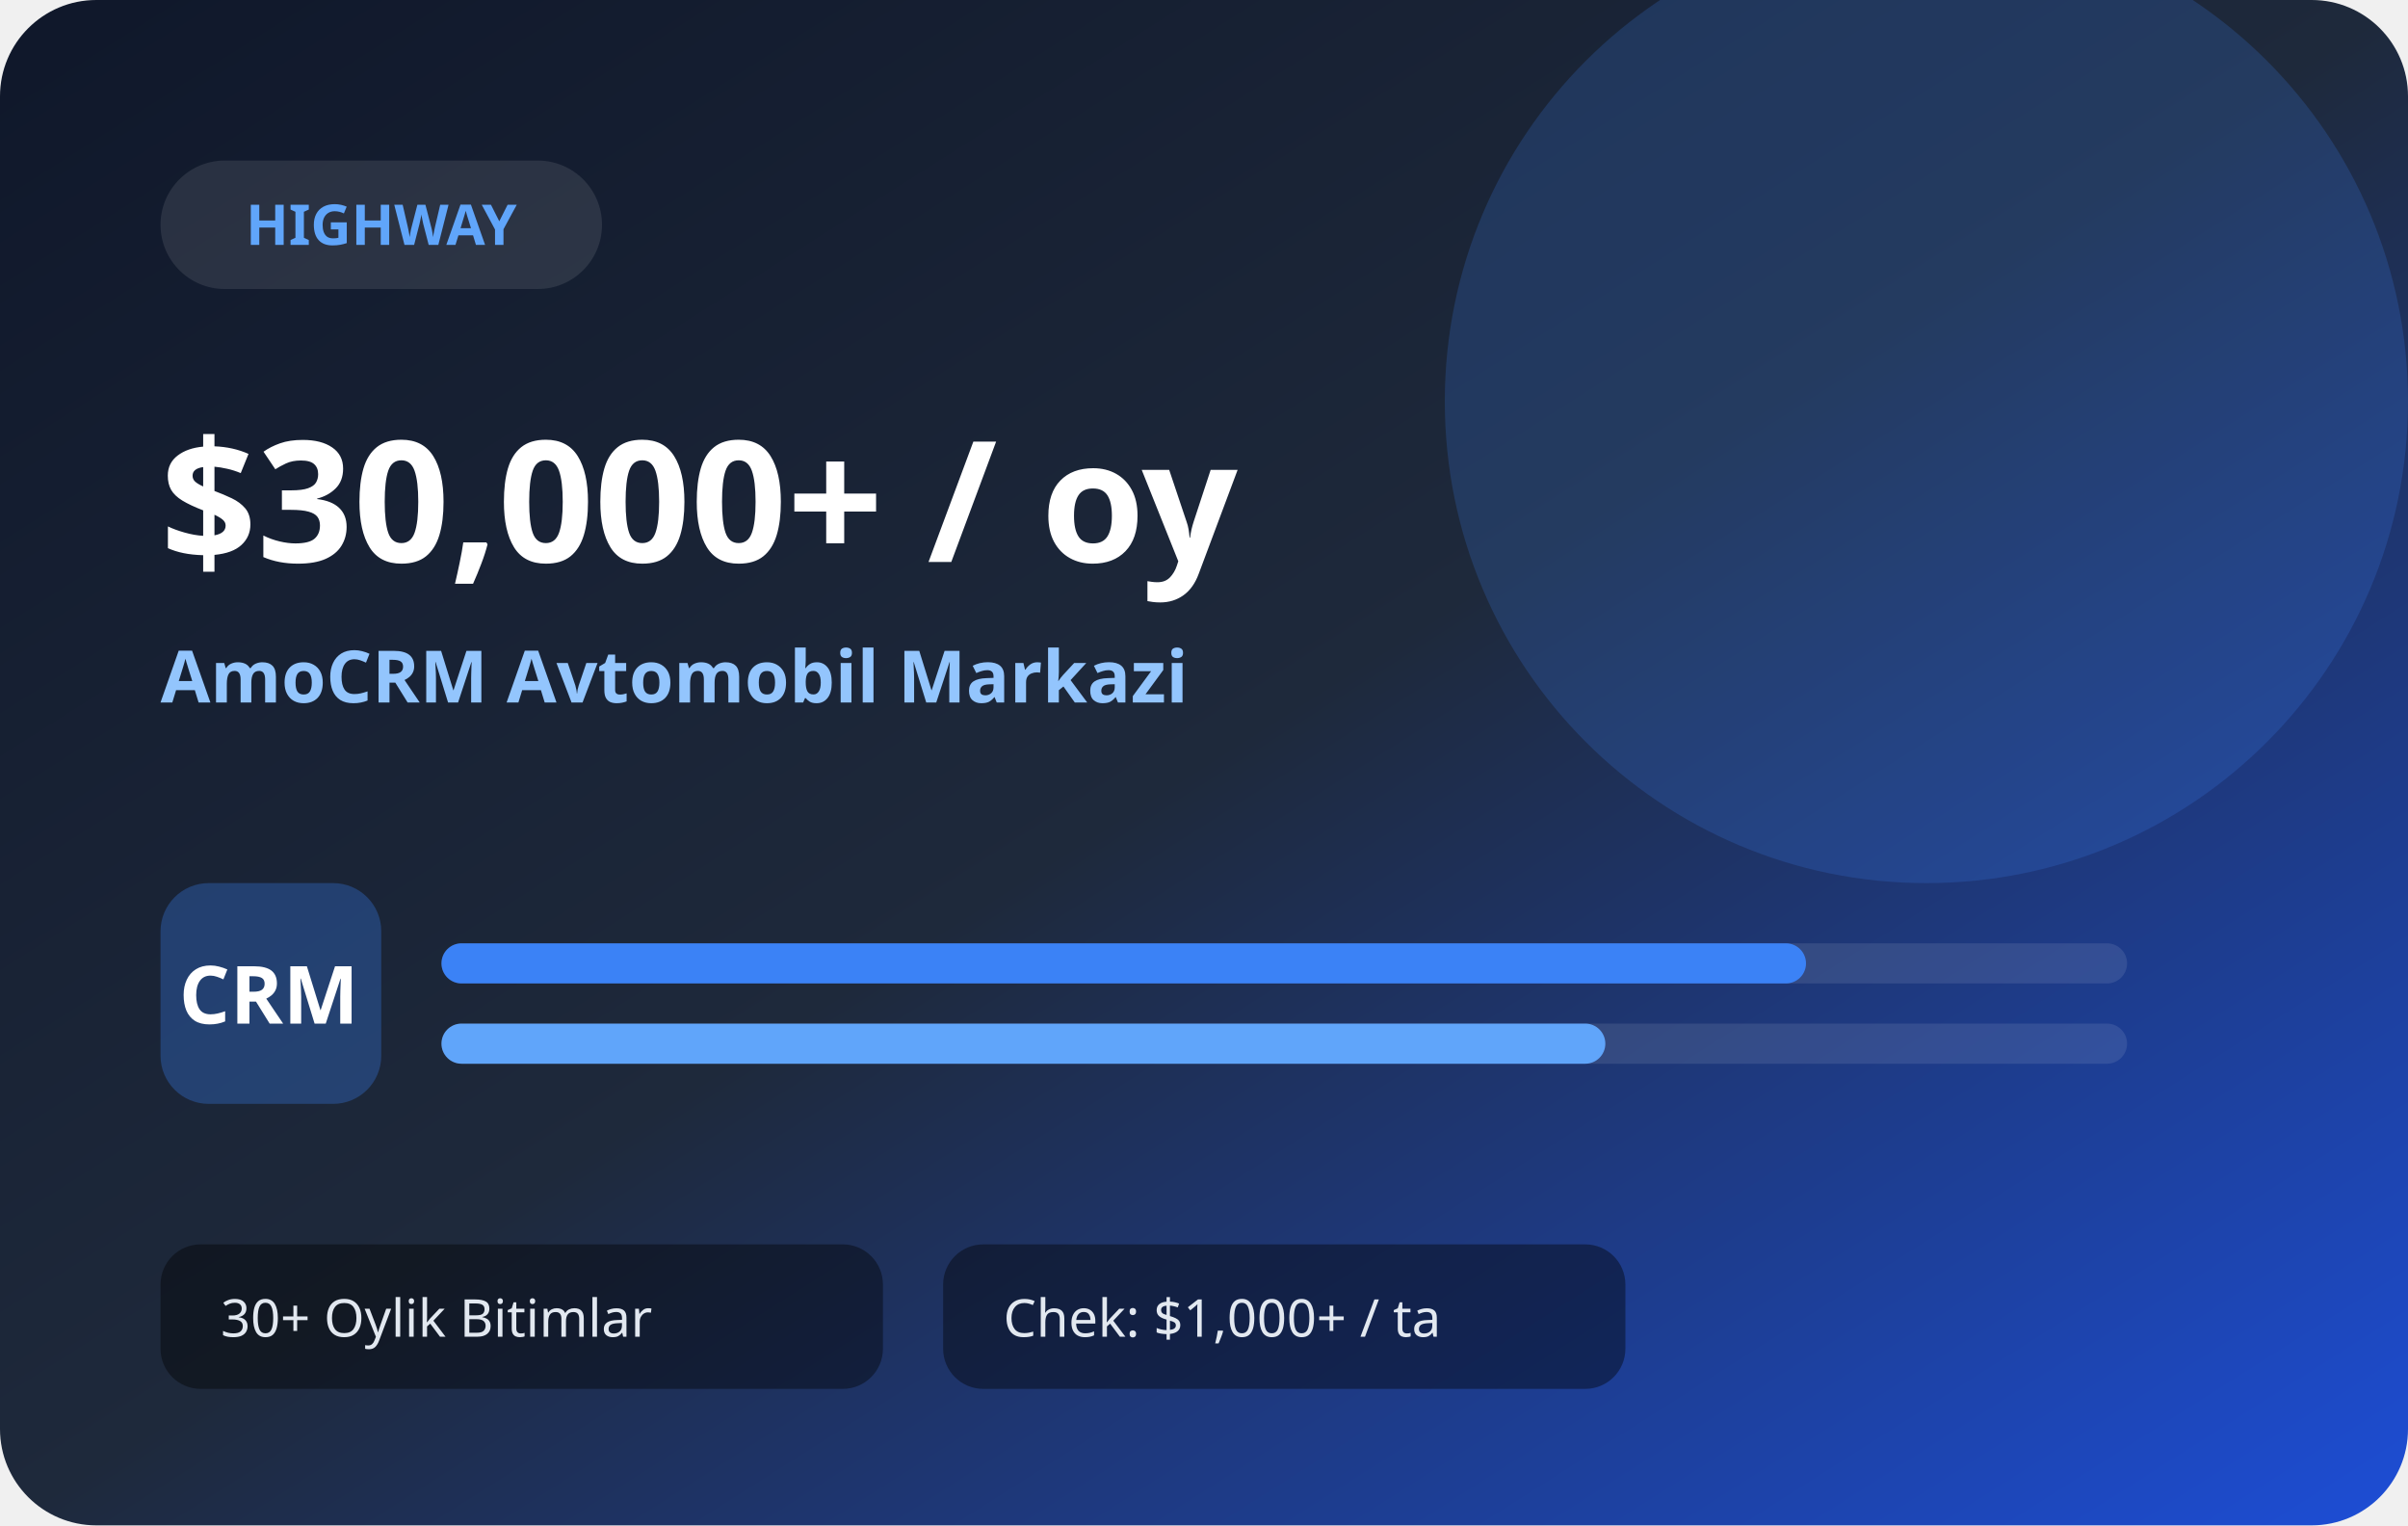
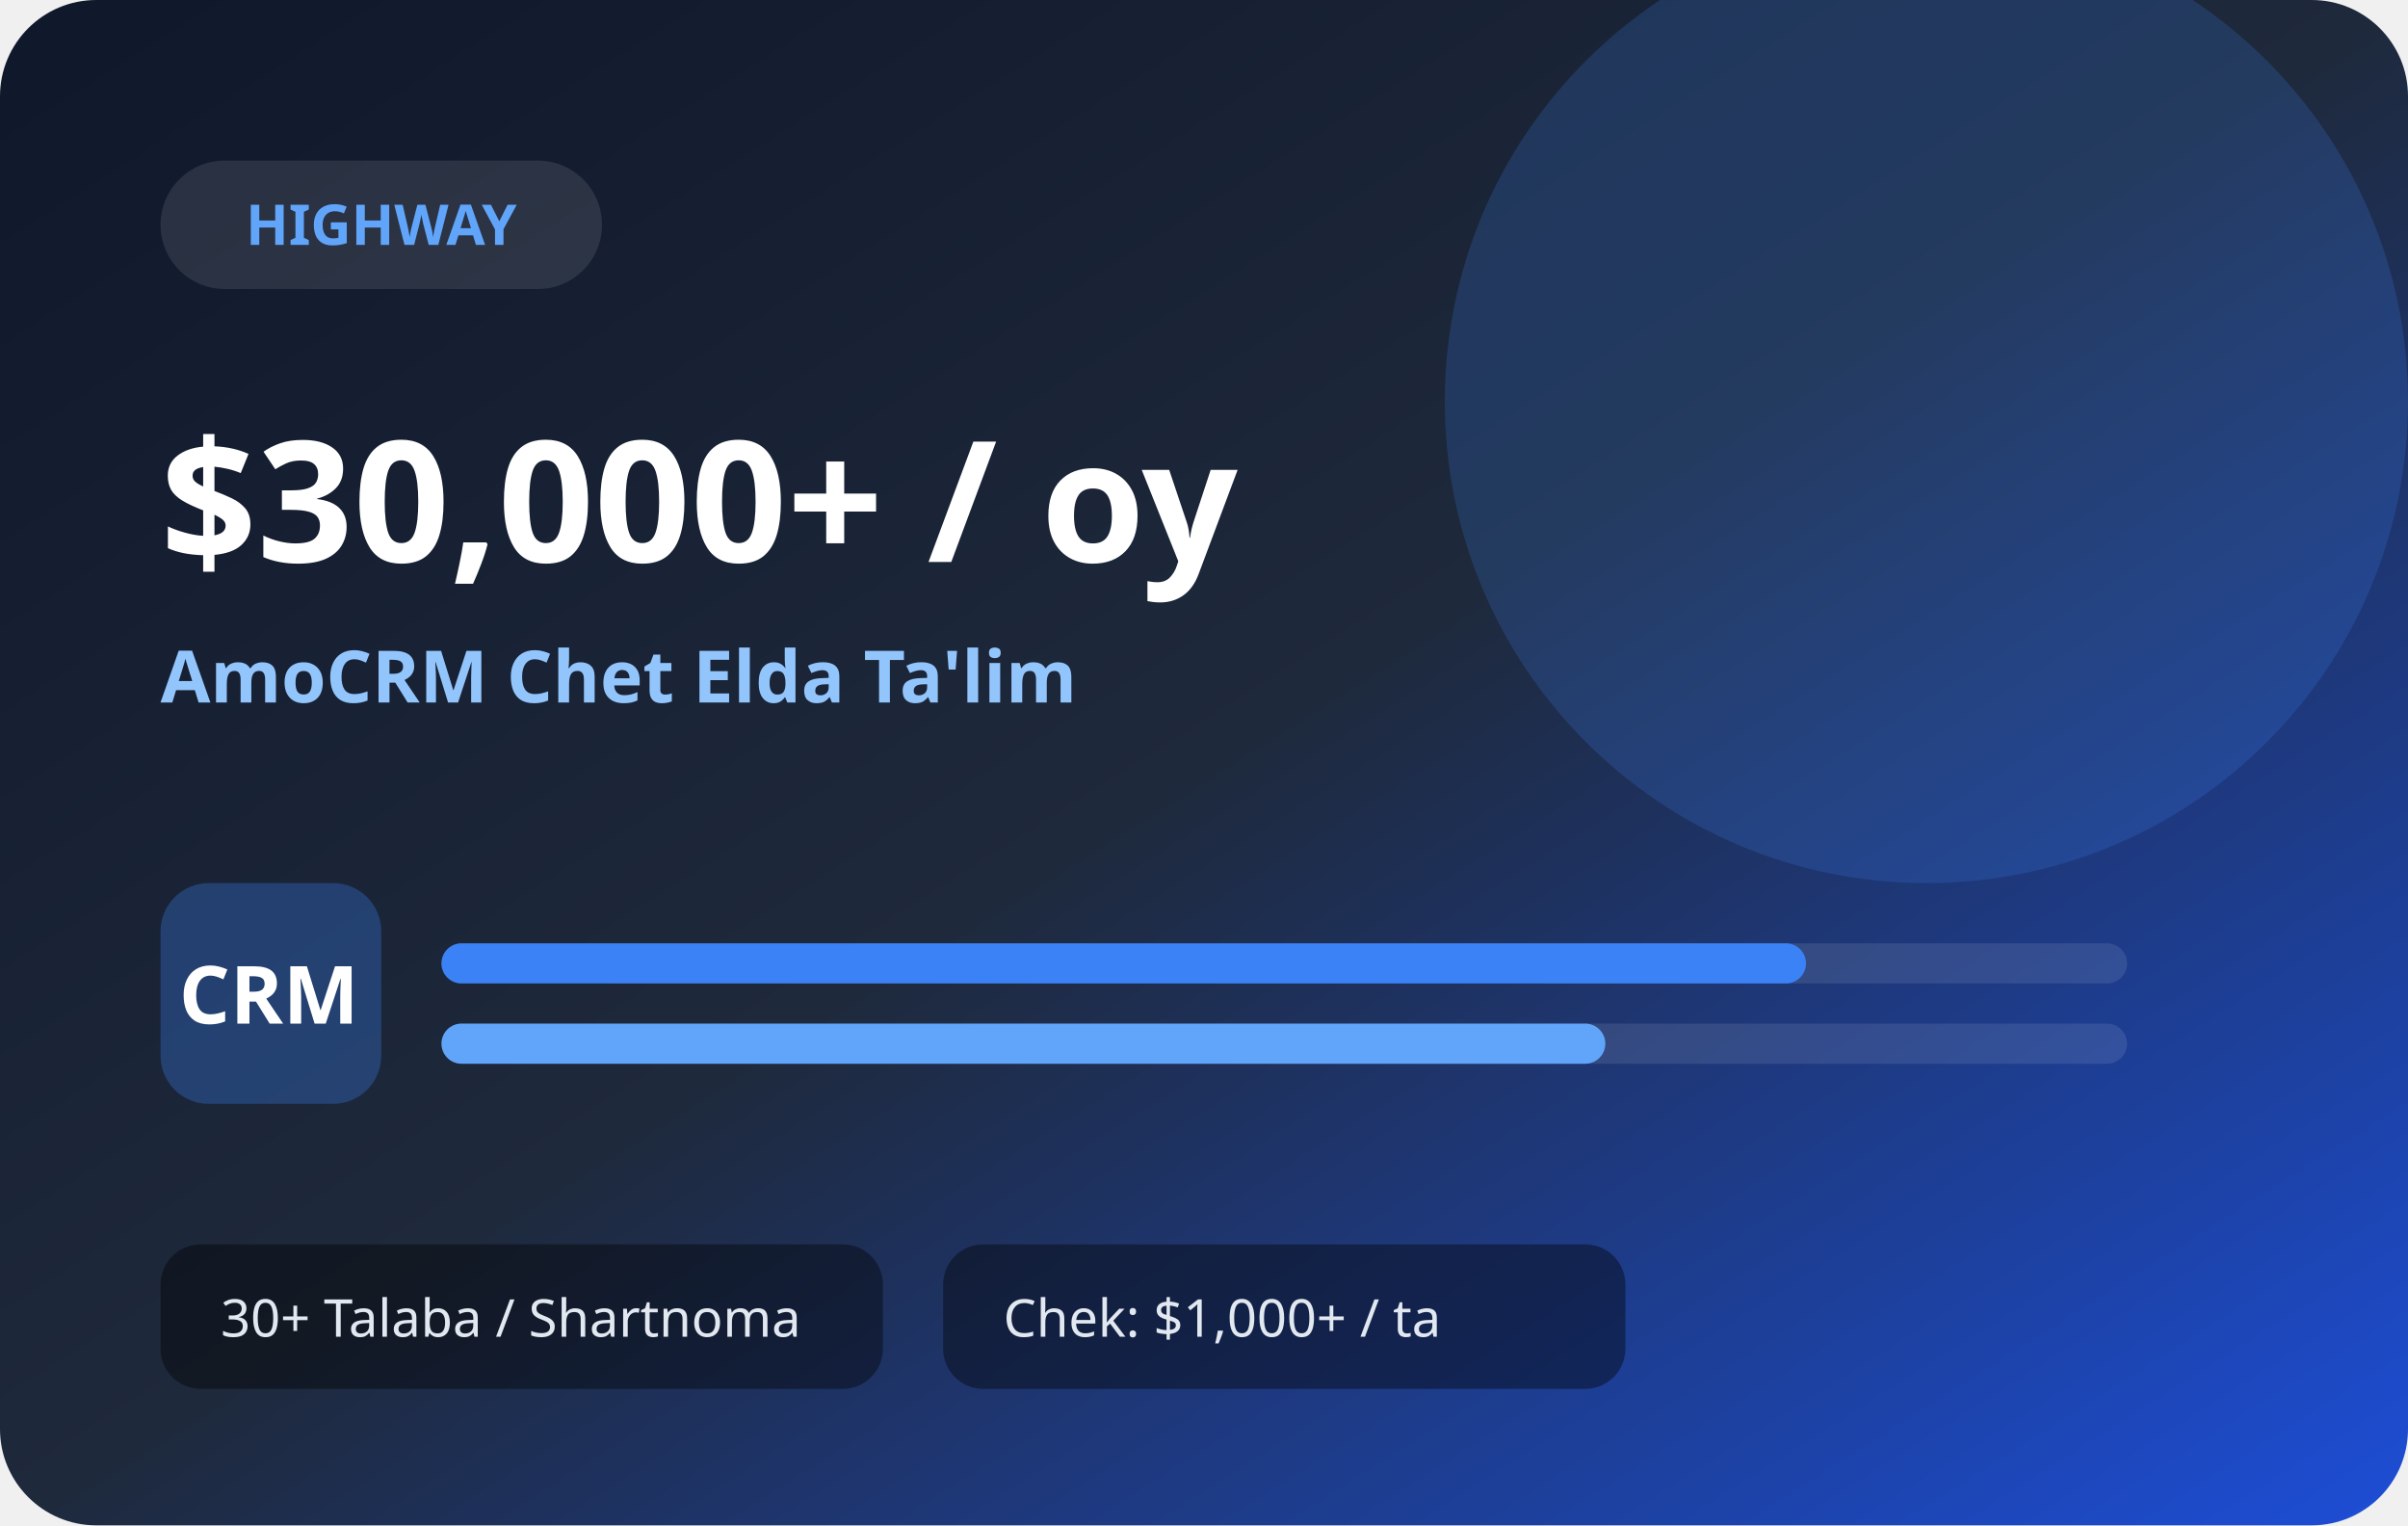
<svg xmlns="http://www.w3.org/2000/svg" viewBox="0 0 600 380" width="100%" height="100%">
  <defs>
    <linearGradient id="grad2" x1="0%" y1="0%" x2="100%" y2="100%">
      <stop offset="0%" stop-color="#0f172a" />
      <stop offset="50%" stop-color="#1e293b" />
      <stop offset="100%" stop-color="#1d4ed8" />
    </linearGradient>
  </defs>
  <rect width="600" height="380" rx="24" fill="url(#grad2)" />
  <circle cx="480" cy="100" r="120" fill="#3b82f6" opacity="0.2" />
  <rect x="40" y="40" width="110" height="32" rx="16" fill="rgba(255,255,255,0.1)" />
  <text x="95" y="61" font-family="sans-serif" font-size="14" font-weight="bold" fill="#60a5fa" text-anchor="middle">HIGHWAY</text>
  <text x="40" y="140" font-family="sans-serif" font-size="42" font-weight="900" fill="#ffffff">$30,000+ / oy</text>
-   <text x="40" y="175" font-family="sans-serif" font-size="18" font-weight="600" fill="#93c5fd">AmoCRM Avtomobil Markazi</text>
+   <text x="40" y="175" font-family="sans-serif" font-size="18" font-weight="600" fill="#93c5fd">AmoCRM Chet Elda Ta'lim</text>
  <rect x="40" y="220" width="55" height="55" rx="12" fill="rgba(59,130,246,0.3)" />
  <text x="67" y="255" font-family="sans-serif" font-size="20" font-weight="bold" fill="#ffffff" text-anchor="middle">CRM</text>
  <rect x="110" y="235" width="420" height="10" rx="5" fill="rgba(255,255,255,0.1)" />
  <rect x="110" y="235" width="340" height="10" rx="5" fill="#3b82f6" />
  <rect x="110" y="255" width="420" height="10" rx="5" fill="rgba(255,255,255,0.1)" />
  <rect x="110" y="255" width="290" height="10" rx="5" fill="#60a5fa" />
  <rect x="40" y="310" width="180" height="36" rx="10" fill="rgba(0,0,0,0.4)" />
-   <text x="55" y="333" font-family="sans-serif" font-size="13" fill="#e2e8f0">30+ Oylik Bitimlar</text>
+   <text x="55" y="333" font-family="sans-serif" font-size="13" fill="#e2e8f0">30+ Talaba / Shartnoma</text>
  <rect x="235" y="310" width="170" height="36" rx="10" fill="rgba(0,0,0,0.4)" />
  <text x="250" y="333" font-family="sans-serif" font-size="13" fill="#e2e8f0">Chek: $1,000+ / ta</text>
</svg>
